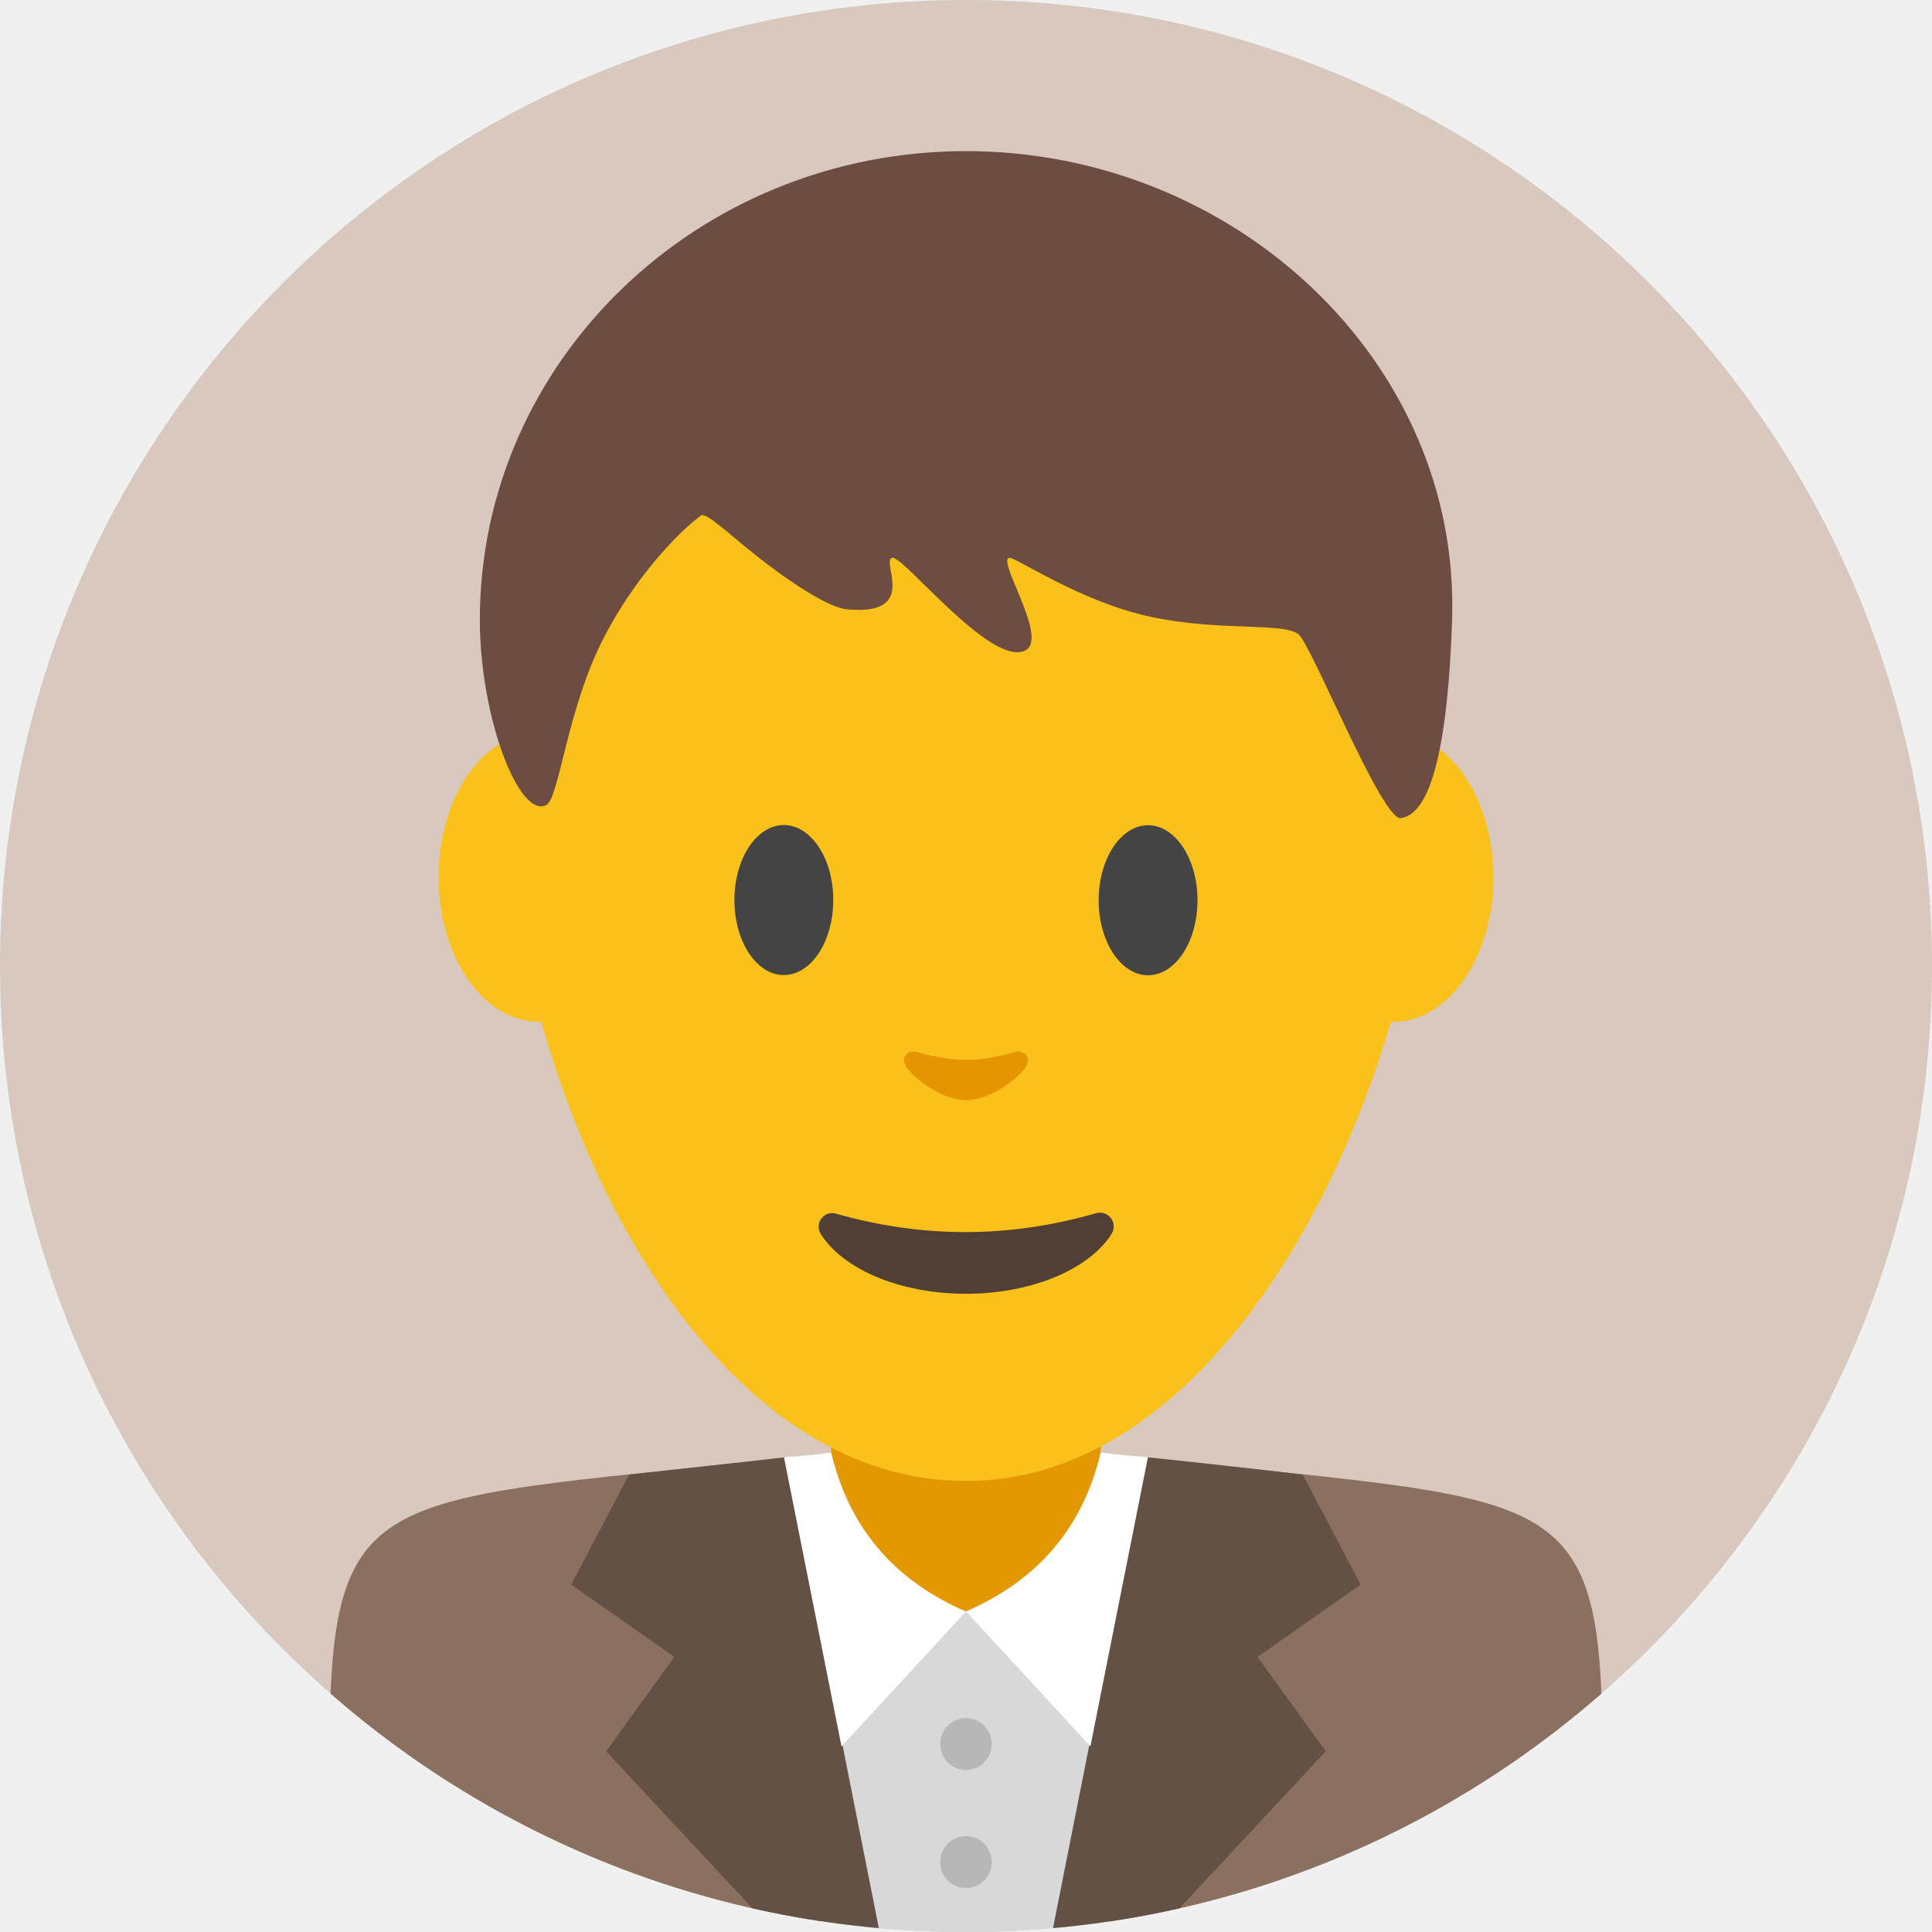
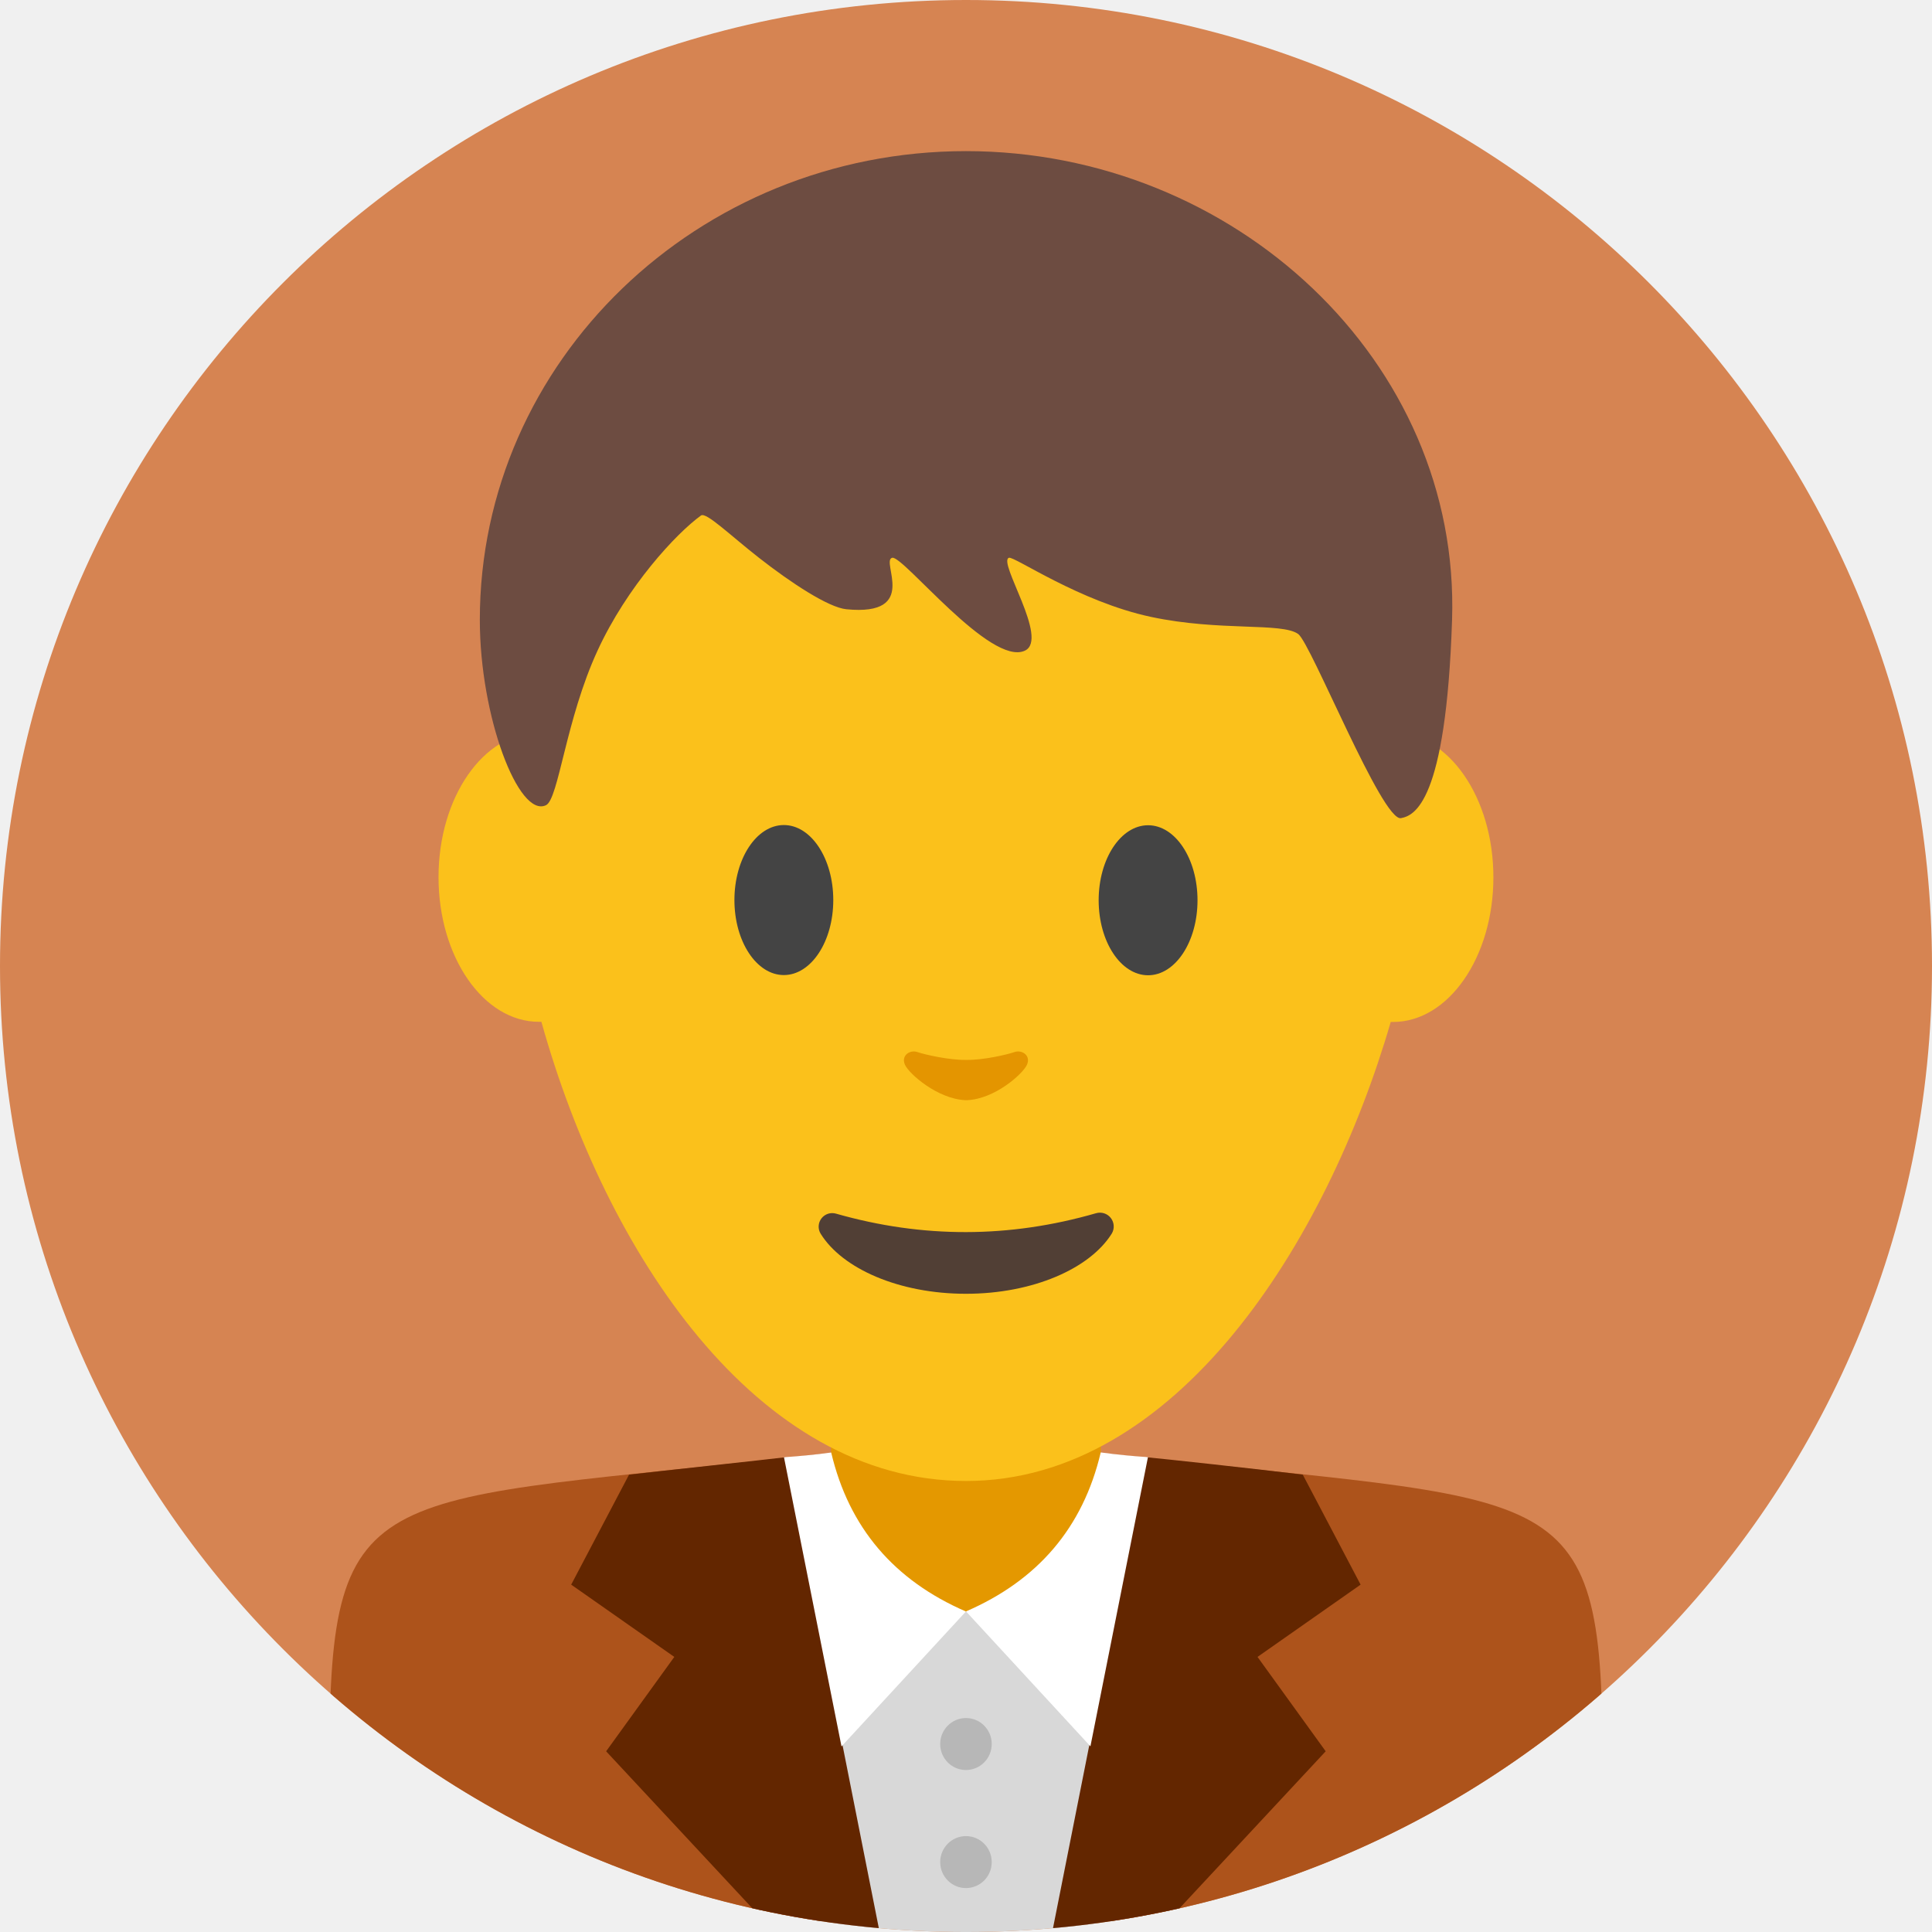
- <svg xmlns="http://www.w3.org/2000/svg" width="100%" height="100%" viewBox="0 0 1875 1875" version="1.1" xml:space="preserve" style="fill-rule:evenodd;clip-rule:evenodd;stroke-linejoin:round;stroke-miterlimit:2;">
-   <g id="Mann">
+ <svg xmlns="http://www.w3.org/2000/svg" width="100%" height="100%" viewBox="0 0 450 450" version="1.1" xml:space="preserve" style="fill-rule:evenodd;clip-rule:evenodd;stroke-linejoin:round;stroke-miterlimit:2;">
+   <g transform="matrix(1.49239,0,0,1.49239,-99.1467,-46.2134)">
+     <g id="Hintergrund">
+       <circle cx="217.2" cy="181.731" r="150.765" style="fill:rgb(214,132,82);" />
+     </g>
+   </g>
+   <g id="Mann" transform="matrix(1,0,0,1.00855,-915.71,-251.866)">
    <clipPath id="_clip1">
-       <circle cx="937.5" cy="937.5" r="937.5" />
+       <ellipse cx="1140.71" cy="472.825" rx="225" ry="223.093" />
    </clipPath>
    <g clip-path="url(#_clip1)">
-       <g id="Hintergrund">
-         <circle cx="937.5" cy="937.5" r="937.5" style="fill:#d8c8be;" />
-       </g>
      <g id="Kopf-Mann">
-         <rect x="806.567" y="1347.32" width="261.788" height="239.777" style="fill:#e49800;" />
-         <path d="M536.554,712.246c53.881,-225.268 213.151,-388.746 401.029,-388.746c187.9,0 347.186,163.518 401.052,388.846c4.35,-0.858 8.789,-1.3 13.3,-1.3c53.763,-0 97.413,62.903 97.413,140.382c-0,77.479 -43.65,140.382 -97.413,140.382c-0.737,0 -1.471,-0.012 -2.21,-0.036c-62.659,215.321 -208.829,445.511 -412.142,445.511c-203.361,-0 -349.561,-221.336 -412.167,-445.672c-0.809,0.029 -1.618,0.044 -2.43,0.044c-53.764,-0 -97.413,-62.904 -97.413,-140.383c0,-77.479 43.649,-140.382 97.413,-140.382c4.602,0 9.13,0.461 13.568,1.354Z" style="fill:#fbc11b;" />
-         <ellipse cx="1114.21" cy="873.69" rx="47.968" ry="72.798" style="fill:#444;" />
-         <ellipse cx="760.712" cy="873.493" rx="47.968" ry="72.798" style="fill:#444;" />
-         <path d="M1063.66,1177.43c5.289,-1.571 11.001,0.261 14.389,4.615c3.389,4.354 3.762,10.34 0.94,15.082c-21.179,34.021 -76.563,58.475 -141.529,58.475c-64.768,0 -120.013,-24.306 -141.062,-58.328c-2.807,-4.657 -2.463,-10.561 0.866,-14.86c3.329,-4.3 8.958,-6.111 14.17,-4.56c84.135,24.016 168.18,23.815 252.226,-0.424Z" style="fill:#513f35;" />
-         <path d="M936.997,1067.7c-26.855,-1.087 -54.613,-25.346 -58.694,-34.3c-4.102,-9.001 4.75,-14.907 12.091,-12.376c7.274,2.509 30.628,7.78 46.603,7.601l1.54,-0c15.974,0.179 38.715,-5.092 45.99,-7.601c7.34,-2.531 16.192,3.375 12.09,12.376c-4.08,8.954 -31.226,33.213 -58.08,34.3l-1.54,0Z" style="fill:#e49500;" />
-         <path d="M937.468,146.667c260.381,-0 480.007,203.99 471.777,454.901c-5.846,178.235 -36.822,189.944 -49.564,192.432c-18.219,3.559 -87.389,-169.789 -99.748,-178.698c-15.889,-11.454 -75.983,-2.367 -142.797,-16.596c-69.541,-14.809 -132.838,-59.134 -137.941,-57.387c-11.178,3.826 39.268,78.917 15.493,90.123c-33.258,15.676 -118.298,-92.652 -128.813,-90.123c-11.679,2.808 27.159,56.995 -44.485,49.948c-17.342,-1.706 -53.743,-25.61 -84.824,-49.948c-27.858,-21.815 -51.235,-44.654 -56.234,-41.035c-24.214,17.527 -71.659,68.741 -100.428,131.158c-30.804,66.833 -37.772,144.044 -49.97,149.969c-26.496,12.87 -64.243,-85.877 -64.243,-179.843c-0,-251.067 211.396,-454.901 471.777,-454.901Z" style="fill:#6d4c41;" />
+         <g transform="matrix(1.01624,0,0,1,-19.056,0)">
+           <rect x="1110.31" y="570.347" width="61.825" height="57.059" style="fill:rgb(228,152,0);" />
+         </g>
+         <path d="M1044.48,419.222C1057.41,365.616 1095.64,326.714 1140.73,326.714C1185.83,326.714 1224.05,365.626 1236.98,419.246C1238.03,419.042 1239.09,418.937 1240.17,418.937C1253.08,418.937 1263.55,433.905 1263.55,452.343C1263.55,470.78 1253.08,485.749 1240.17,485.749C1240,485.749 1239.82,485.746 1239.64,485.74C1224.61,536.979 1189.53,591.757 1140.73,591.757C1091.92,591.757 1056.84,539.086 1041.81,485.702C1041.62,485.709 1041.42,485.712 1041.23,485.712C1028.32,485.712 1017.85,470.744 1017.85,452.306C1017.85,433.869 1028.32,418.9 1041.23,418.9C1042.33,418.9 1043.42,419.01 1044.48,419.222Z" style="fill:rgb(251,193,27);" />
+         <g transform="matrix(1.11601,0,0,1.32512,-34.2104,-158.089)">
+           <ellipse cx="1090.79" cy="464.659" rx="10.316" ry="13.073" style="fill:rgb(68,68,68);" />
+         </g>
+         <g transform="matrix(1.11601,0,0,1.32512,-119.049,-158.136)">
+           <ellipse cx="1090.79" cy="464.659" rx="10.316" ry="13.073" style="fill:rgb(68,68,68);" />
+         </g>
+         <g transform="matrix(1,0,0,1,-0.160433,2.98305)">
+           <path d="M1171.15,526.937C1172.42,526.564 1173.79,526.999 1174.6,528.036C1175.41,529.072 1175.51,530.496 1174.83,531.625C1169.74,539.72 1156.45,545.54 1140.86,545.54C1125.32,545.54 1112.06,539.756 1107.01,531.66C1106.33,530.551 1106.41,529.147 1107.21,528.123C1108.01,527.1 1109.36,526.669 1110.61,527.038C1130.81,532.753 1150.98,532.705 1171.15,526.937Z" style="fill:rgb(81,63,53);" />
+         </g>
+         <g transform="matrix(0.774134,0,0,1,258.16,-6.33467)">
+           <path d="M1139.89,510.143C1131.57,509.885 1122.96,504.111 1121.69,501.981C1120.42,499.839 1123.17,498.433 1125.44,499.036C1127.7,499.633 1134.94,500.887 1139.89,500.844L1140.37,500.844C1145.32,500.887 1152.37,499.633 1154.63,499.036C1156.9,498.433 1159.65,499.839 1158.38,501.981C1157.11,504.111 1148.69,509.885 1140.37,510.143L1139.89,510.143Z" style="fill:rgb(228,149,0);" />
+         </g>
+         <g transform="matrix(1.02333,0,0,1.19882,-36.956,-73.1718)">
+           <path d="M1150.81,298.464C1211.87,298.464 1263.38,338.956 1261.45,388.762C1260.08,424.142 1252.81,426.466 1249.83,426.96C1245.55,427.666 1229.33,393.257 1226.43,391.488C1222.71,389.215 1208.61,391.018 1192.94,388.194C1176.63,385.254 1161.79,376.456 1160.59,376.802C1157.97,377.562 1169.8,392.468 1164.23,394.692C1156.42,397.804 1136.48,376.301 1134.02,376.802C1131.28,377.36 1140.38,388.116 1123.58,386.717C1119.51,386.379 1110.98,381.634 1103.69,376.802C1097.15,372.472 1091.67,367.939 1090.5,368.657C1084.82,372.136 1073.69,382.302 1066.95,394.692C1059.72,407.958 1058.09,423.285 1055.23,424.461C1049.01,427.015 1040.16,407.414 1040.16,388.762C1040.16,338.925 1089.74,298.464 1150.81,298.464Z" style="fill:rgb(109,76,65);" />
+         </g>
      </g>
      <g id="Kleidung-Mann">
-         <path d="M797.46,1410.88c-435.955,49.877 -477.688,17.613 -477.688,295.297c0,168.751 0.015,168.751 0.015,168.751l477.673,-0l0,-464.048Zm280.08,-0c435.955,49.877 477.688,17.613 477.688,295.297c-0,168.751 -0.015,168.751 -0.015,168.751l-477.673,-0l-0,-464.048Z" style="fill:#8b7060;" />
-         <rect x="810.905" y="1564.06" width="253.11" height="310.943" style="fill:#d8d8d8;" />
-         <path d="M610.486,1431.13c26.773,-3.125 132.182,-14.514 151.772,-16.896l91.367,460.686l-102.131,-0l-163.241,-175.307l66.161,-91.594l-100.062,-70.144l56.134,-106.745Zm653.863,-0c-48.177,-5.967 -135.732,-15.432 -151.772,-16.896l-91.367,460.686l102.131,-0l163.241,-175.307l-66.161,-91.594l100.062,-70.144l-56.134,-106.745Z" style="fill:#645145;" />
-         <ellipse cx="937.46" cy="1692.56" rx="25.007" ry="25.221" style="fill:#b7b7b7;" />
-         <ellipse cx="937.46" cy="1807.15" rx="25.007" ry="25.221" style="fill:#b7b7b7;" />
-         <path d="M760.835,1414.24l55.834,280.637l120.744,-130.933c-69.519,-30.109 -113.504,-81.2 -130.731,-154.282c-15.282,1.994 -30.564,3.562 -45.847,4.578Zm353.25,-0.079l-55.833,280.637l-120.745,-130.933c69.519,-30.109 113.505,-81.2 130.732,-154.282c15.282,1.994 30.564,3.562 45.846,4.578Z" style="fill:#fff;" />
+         <g transform="matrix(1,0,0,0.991525,406.059,5.91572)">
+           <path d="M701.041,584.51C596.412,596.481 586.396,588.737 586.396,655.382C586.396,695.882 586.4,695.882 586.4,695.882L701.041,695.882L701.041,584.51ZM768.26,584.51C872.89,596.481 882.906,588.737 882.906,655.382C882.906,695.882 882.902,695.882 882.902,695.882L768.26,695.882L768.26,584.51Z" style="fill:rgb(173,83,27);" />
+         </g>
+         <g transform="matrix(1.19554,0,0,1,-229.815,0)">
+           <rect x="1120.95" y="621.924" width="50.811" height="73.994" style="fill:rgb(216,216,216);" />
+         </g>
+         <path d="M1062.23,590.293C1068.65,589.55 1093.95,586.839 1098.65,586.273L1120.58,695.9L1096.07,695.9L1056.89,654.183L1072.77,632.387L1048.75,615.695L1062.23,590.293ZM1219.15,590.293C1207.59,588.873 1186.58,586.621 1182.73,586.273L1160.8,695.9L1185.31,695.9L1224.49,654.183L1208.61,632.387L1232.62,615.695L1219.15,590.293Z" style="fill:rgb(99,38,0);" />
+         <g transform="matrix(1,0,0,1,-0.758364,0)">
+           <circle cx="1141.46" cy="652.504" r="6.002" style="fill:rgb(183,183,183);" />
+         </g>
+         <g transform="matrix(1,0,0,1,-0.758364,27.2677)">
+           <circle cx="1141.46" cy="652.504" r="6.002" style="fill:rgb(183,183,183);" />
+         </g>
+         <g transform="matrix(1,0,0,1,-0.688744,0)">
+           <path d="M1099,586.273L1112.4,653.054L1141.38,621.897C1124.69,614.732 1114.14,602.574 1110,585.183C1106.33,585.657 1102.67,586.031 1099,586.273ZM1183.78,586.254L1170.38,653.036L1141.4,621.878C1158.09,614.713 1168.64,602.555 1172.78,585.164C1176.44,585.639 1180.11,586.012 1183.78,586.254Z" style="fill:white;" />
+         </g>
      </g>
    </g>
  </g>
</svg>
